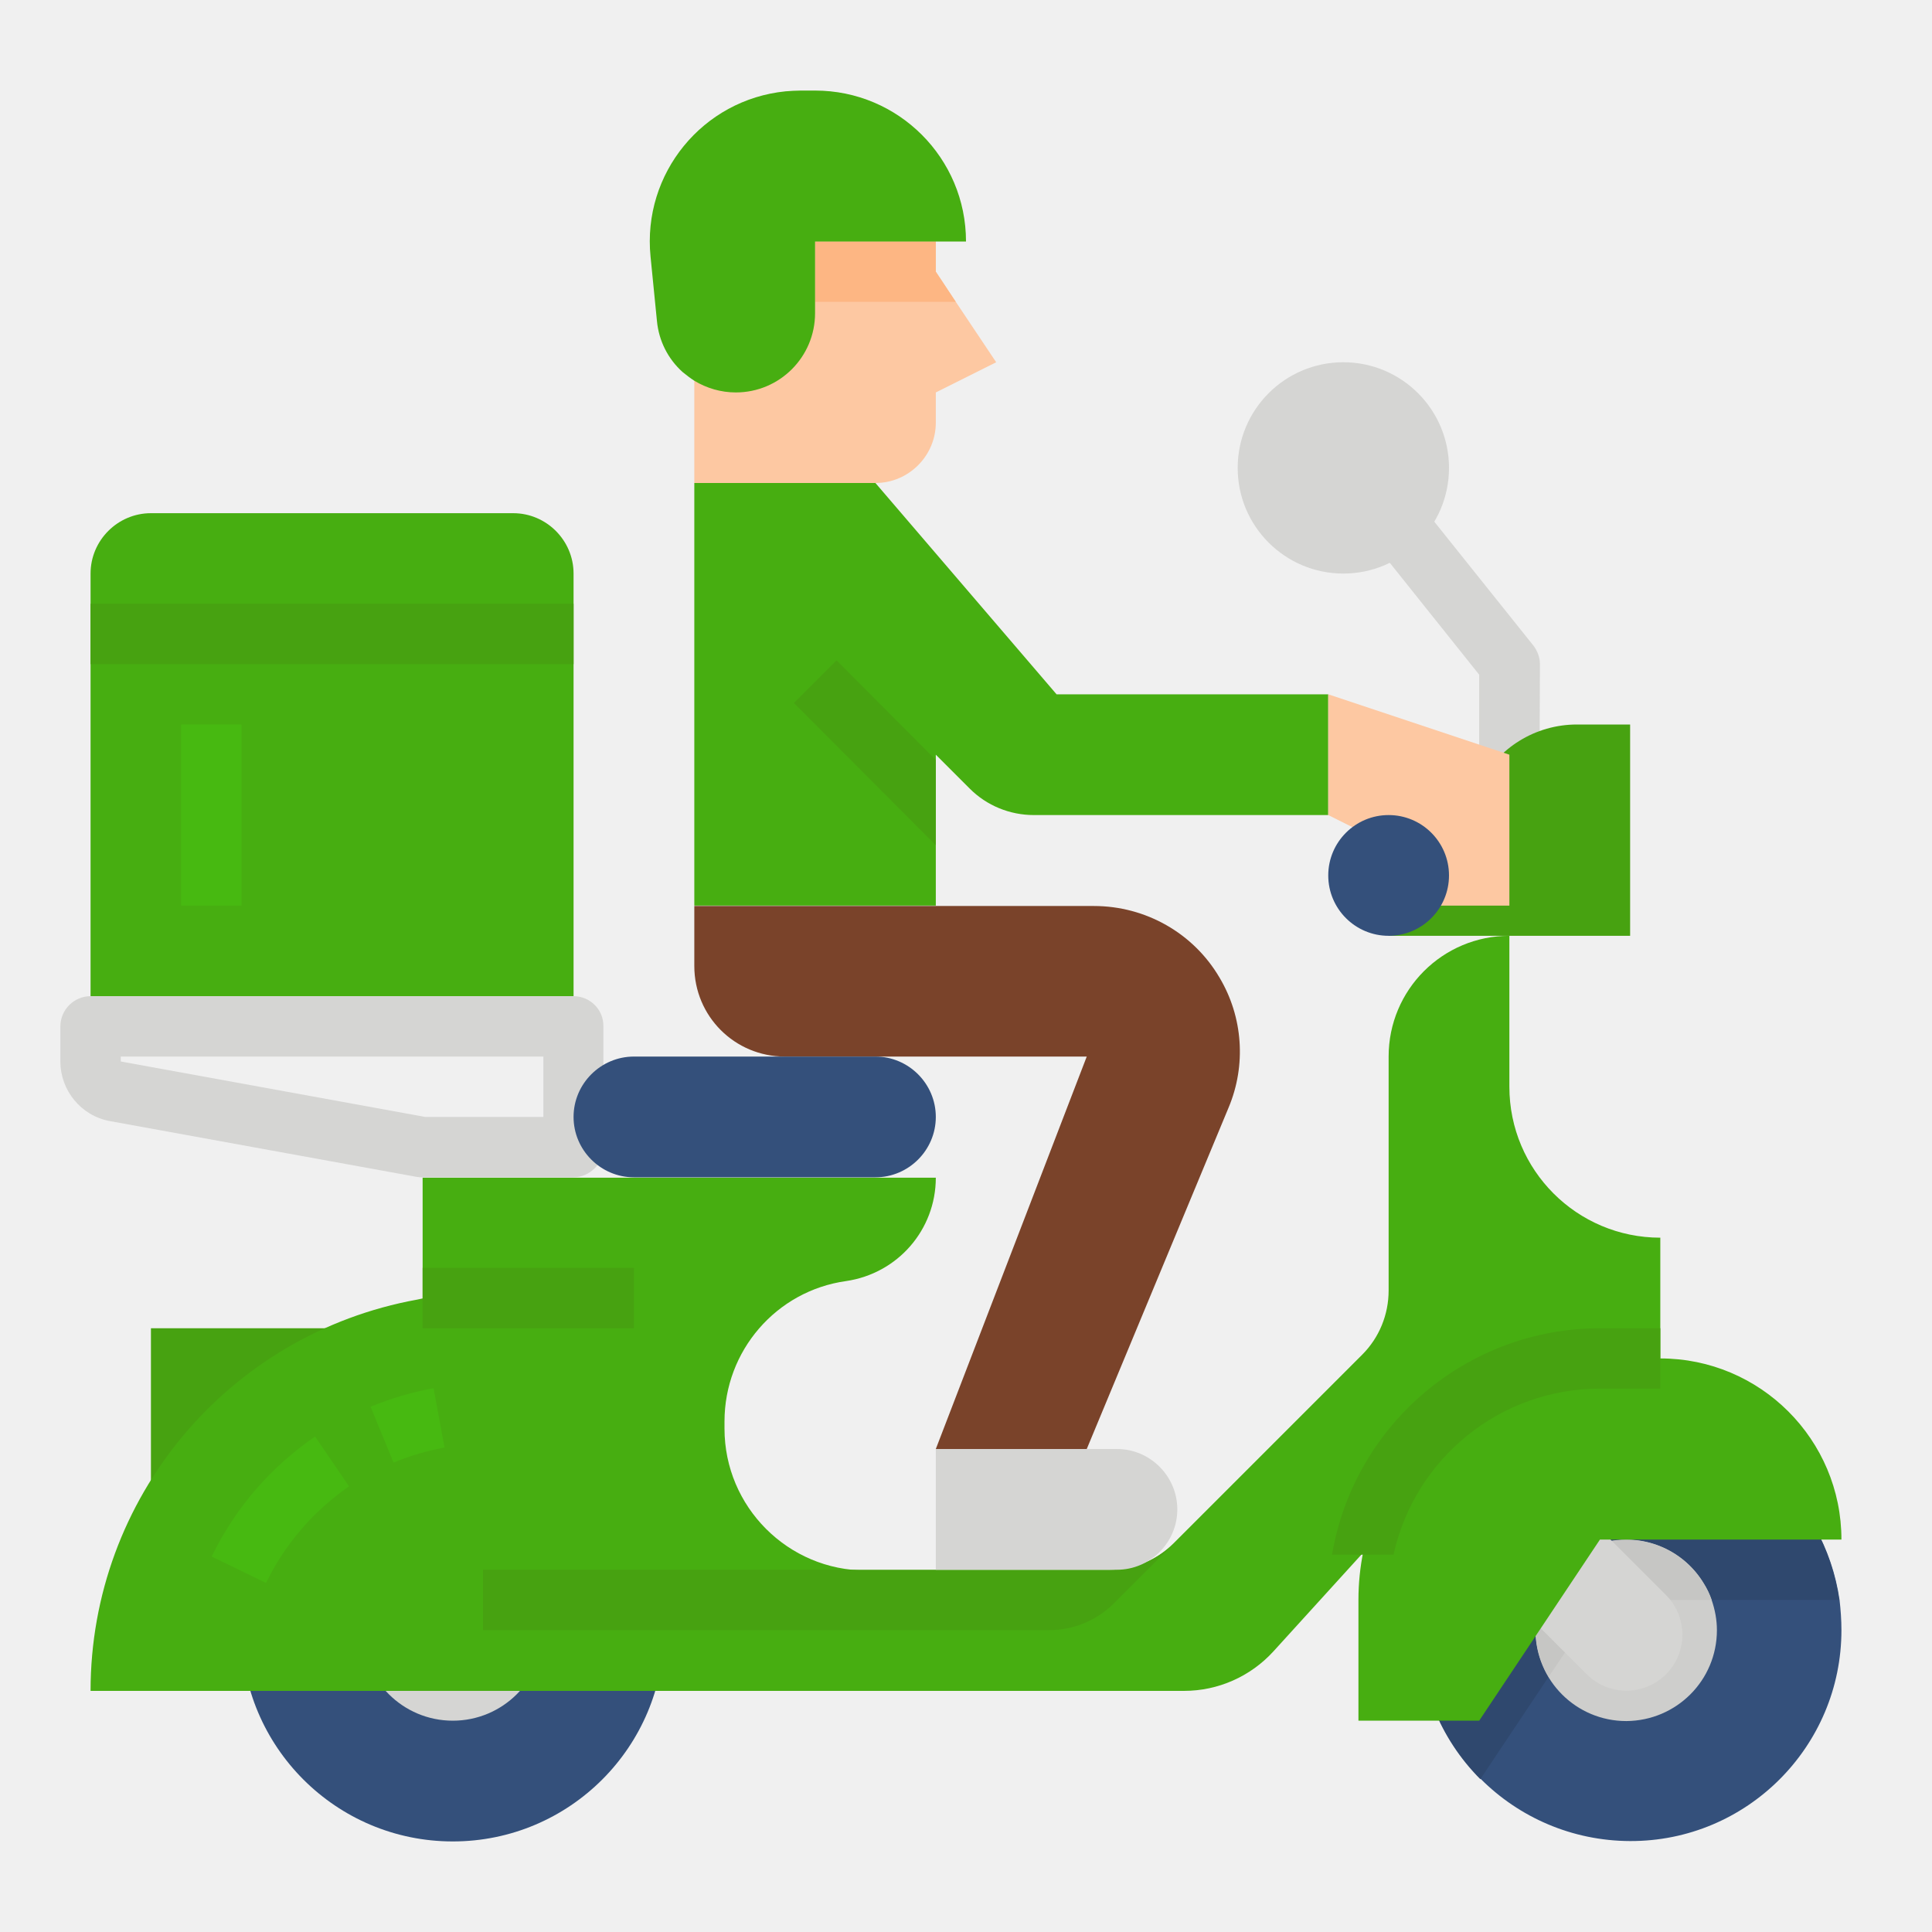
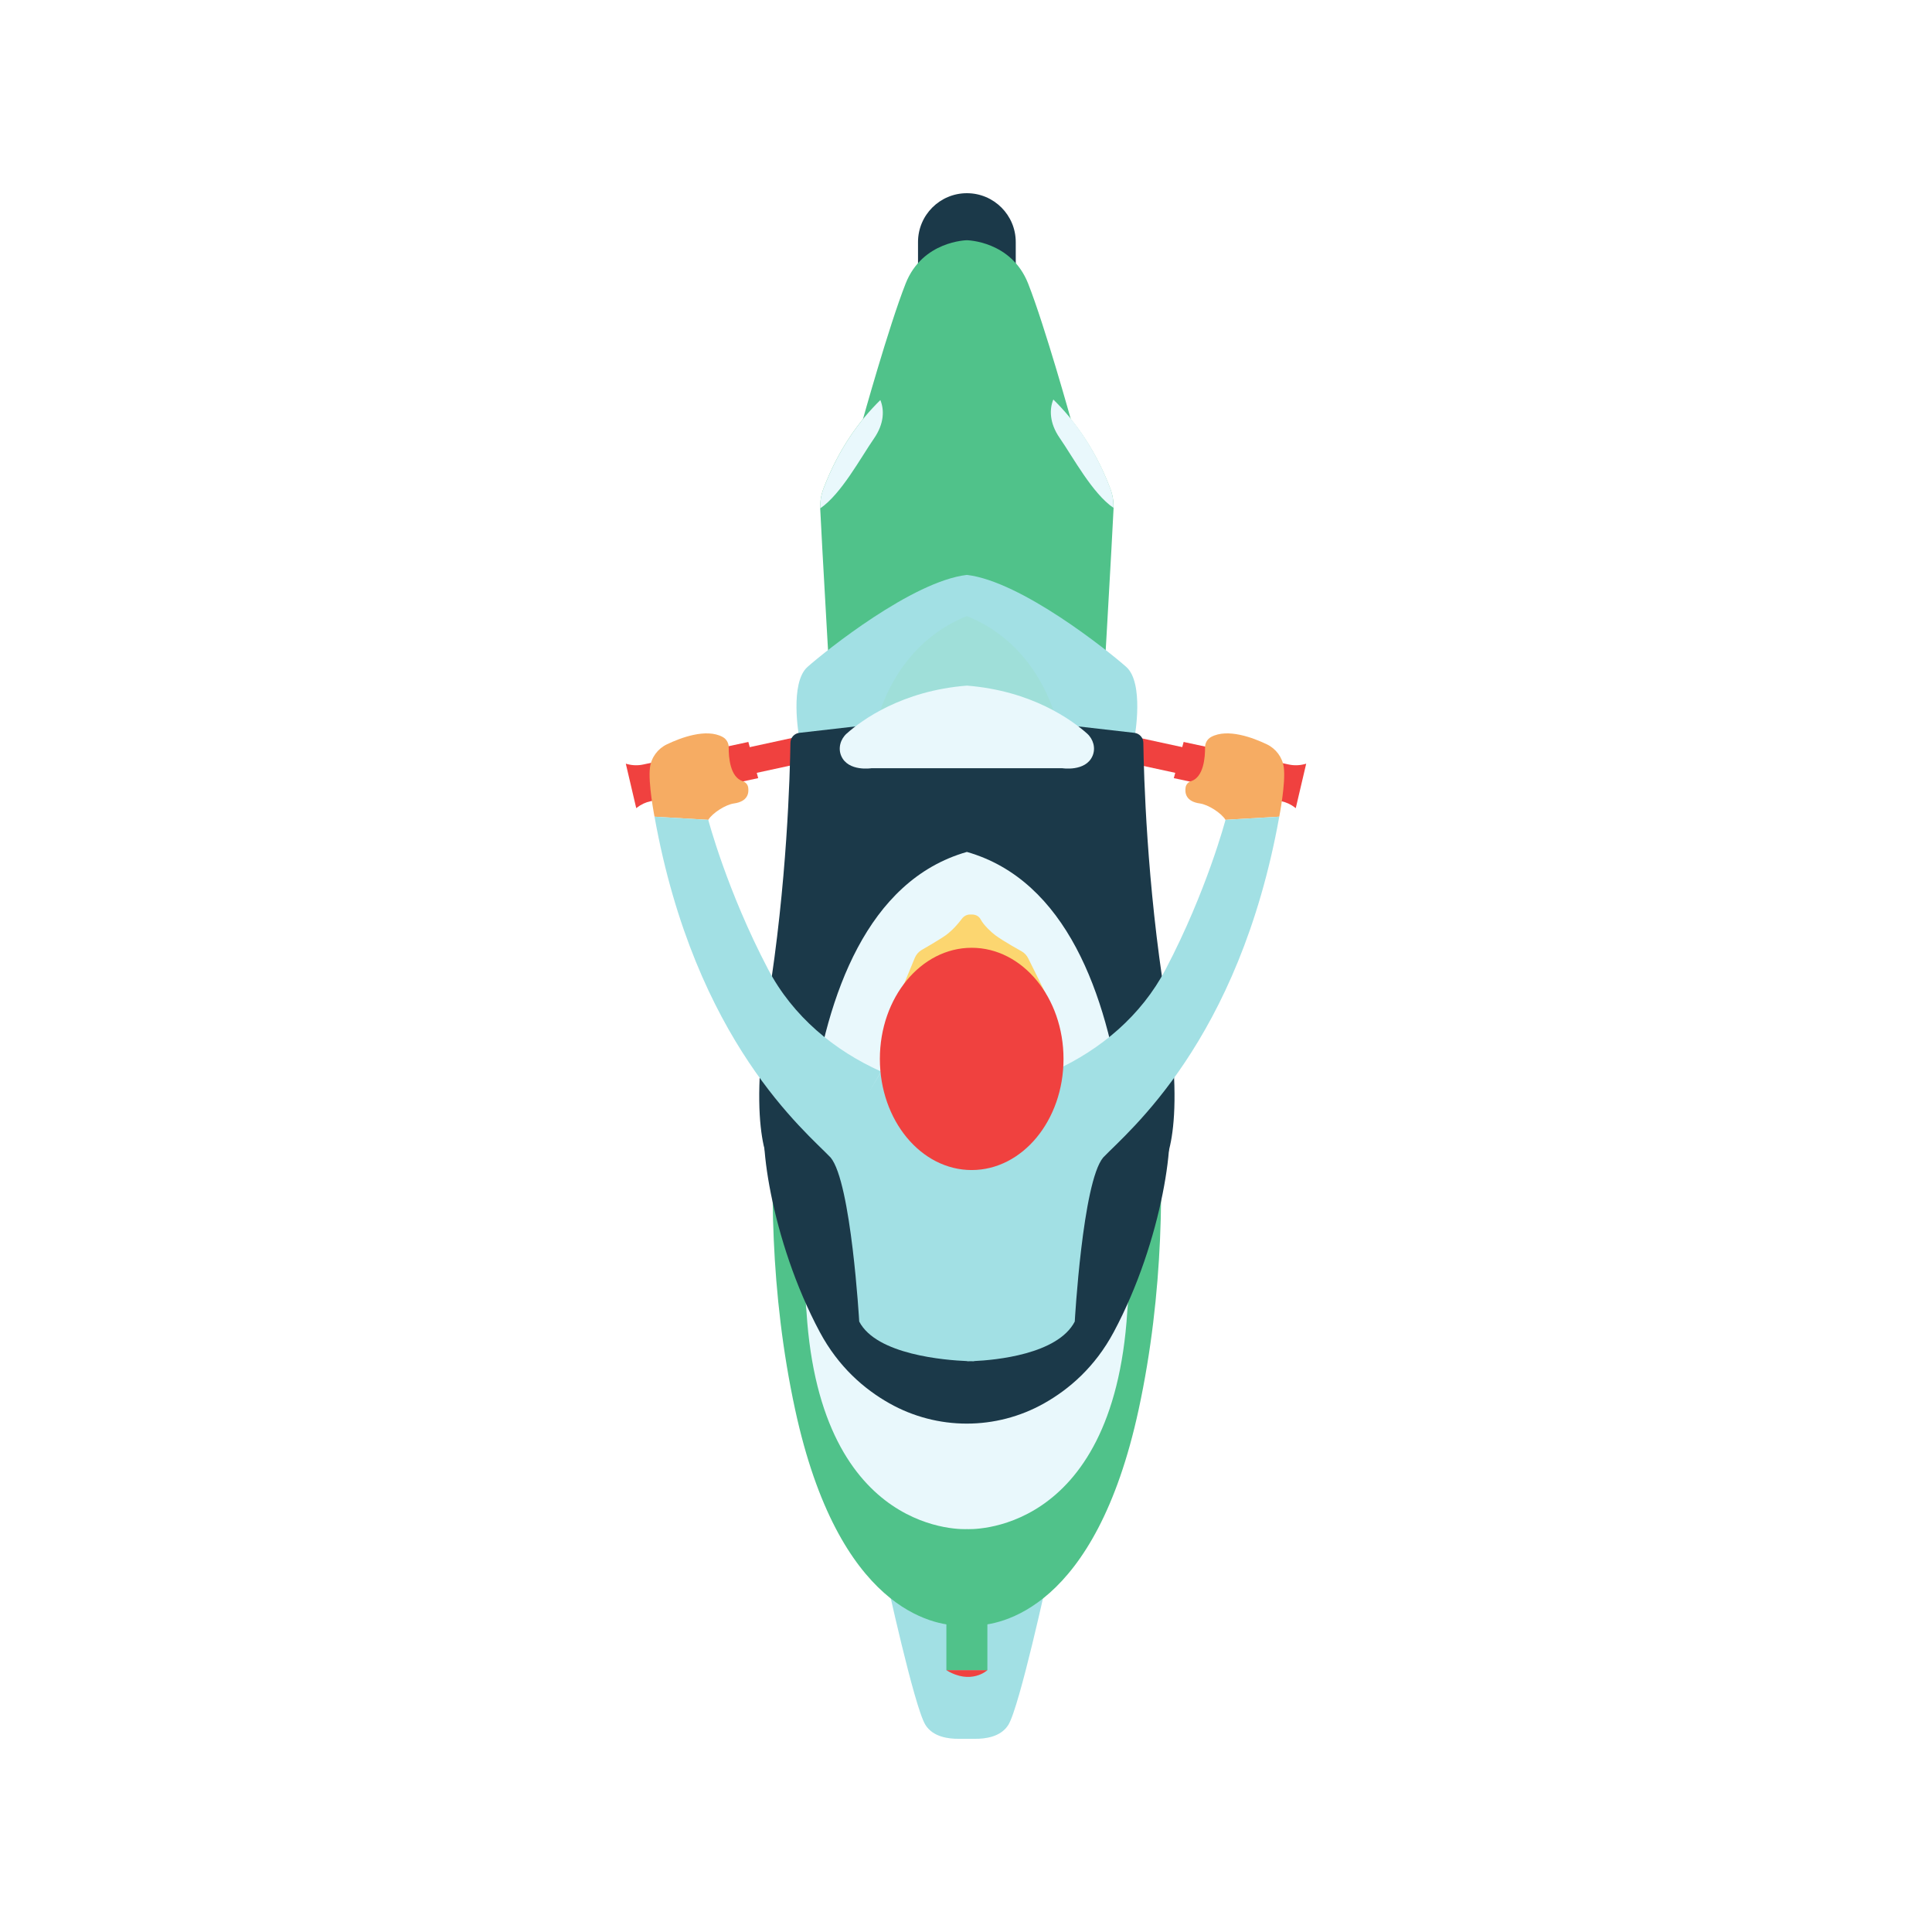
- <svg xmlns="http://www.w3.org/2000/svg" version="1.1" id="Layer_1" x="0px" y="0px" viewBox="0 0 512 512" style="enable-background:new 0 0 512 512;" xml:space="preserve">
-   <style type="text/css">
- 	.st0{fill:#D5D5D3;}
- 	.st1{fill:#FDC8A2;}
- 	.st2{fill:#FDB683;}
- 	.st3{fill:#47A211;}
- 	.st4{fill:#34507B;}
- 	.st5{fill:#47AE11;}
- 	.st6{fill:#47B911;}
- 	.st7{fill:#7A432A;}
- 	.st8{fill:#2F486E;}
- 	.st9{fill:#CECECC;}
- 	.st10{fill:#C6C6C4;}
- </style>
-   <circle class="st0" cx="356" cy="124" r="28" />
-   <path class="st0" d="M408,200h-16v-21.2L361.8,141l12.5-10l32,40c1.1,1.4,1.8,3.2,1.8,5L408,200z" />
-   <path class="st1" d="M264,96l-16,8v8c0,8.8-7.2,16-16,16h-48V48h64v24l5.3,8L264,96z" />
-   <path class="st2" d="M253.3,80H216V64h32v8L253.3,80z" />
-   <path class="st3" d="M40,352h56v48H40V352z" />
-   <circle class="st4" cx="120" cy="432" r="56" />
-   <circle class="st0" cx="120" cy="432" r="24" />
-   <path class="st5" d="M40,136h96c8.8,0,16,7.2,16,16v112l0,0H24l0,0V152C24,143.2,31.2,136,40,136z" />
-   <path class="st6" d="M48,192h16v48H48V192z" />
-   <path class="st3" d="M24,160h128v16H24V160z" />
-   <path class="st5" d="M311,409L361,359c4.5-4.5,7-10.6,7-17V280c0-17.7,14.3-32,32-32v40c0,22.1,17.9,40,40,40v32h-17.8  c-9,0-17.6,3.8-23.7,10.5l-61,67.1c-6.1,6.7-14.7,10.5-23.7,10.5H24c0-51,36.4-94.6,86.6-103.7l1.4-0.3v-32h136  c0,13.8-10.1,25.4-23.8,27.4c-18.5,2.6-32.2,18.5-32.2,37.2v1.9c0,20.7,16.8,37.6,37.6,37.6h64.5C300.4,416,306.5,413.5,311,409  L311,409z" />
-   <path class="st6" d="M104.3,387.6l-6.1-14.8c5.4-2.2,11-3.9,16.7-4.9l2.9,15.7C113.1,384.5,108.6,385.8,104.3,387.6z" />
-   <path class="st6" d="M70.5,419.5l-14.4-7c6.2-12.8,15.6-23.7,27.4-31.8l9,13.2C83.1,400.4,75.5,409.2,70.5,419.5L70.5,419.5z" />
-   <path class="st0" d="M152,264H24c-4.4,0-8,3.6-8,8v9.3c0,7.7,5.5,14.4,13.1,15.8l81.4,14.8c0.5,0.1,1,0.1,1.4,0.1h40  c4.4,0,8-3.6,8-8v-32C160,267.6,156.4,264,152,264z M144,296h-31.3L32,281.3V280h112V296z" />
-   <path class="st5" d="M256,64h-40v19c0,11.6-9.4,21-21,21c-3.9,0-7.7-1.1-11-3.1c-1.1-0.7-2.1-1.5-3.1-2.3c-3.9-3.5-6.3-8.3-6.8-13.5  L172.4,68c-2.2-22,13.8-41.6,35.8-43.8c1.3-0.1,2.7-0.2,4-0.2h3.8C238.1,24,256,41.9,256,64z" />
-   <path class="st7" d="M184,240v16c0,13.3,10.7,24,24,24h80l-40,104h40l37.6-90.5c4.7-11.2,3.8-24-2.4-34.4c-6.9-11.8-19.6-19-33.3-19  H184z" />
-   <path class="st5" d="M280,184l-48-56h-48v112h64v-40l9,9c4.5,4.5,10.6,7,17,7H352v-32H280z" />
-   <path class="st3" d="M368,248h64v-56h-14.1c-11,0-21,6.2-25.9,16l-24,8V248z" />
-   <path class="st4" d="M488,432c0,30.9-25.1,56-56,55.9s-56-25.1-55.9-56s25.1-56,56-55.9c27.8,0,51.4,20.5,55.4,48  C487.8,426.6,488,429.3,488,432z" />
-   <path class="st8" d="M487.4,424H424l-31.7,47.5c-21.8-21.9-21.7-57.4,0.2-79.2c21.9-21.8,57.4-21.7,79.2,0.2  C480.2,401,485.7,412.1,487.4,424z" />
-   <path class="st9" d="M455,432c0,13.3-10.7,24-24,24.1c-13.3,0-24-10.7-24.1-24c0-13.3,10.7-24,24-24.1c10.2,0,19.3,6.4,22.7,16  C454.5,426.6,455,429.3,455,432z" />
-   <path class="st10" d="M453.6,424H424l-13.6,20.4c-6.8-11.4-3.2-26.1,8.2-32.9s26.1-3.2,32.9,8.2C452.4,421,453.1,422.5,453.6,424z" />
-   <path class="st0" d="M396,419.2l24.5,24.5c5.8,5.8,15.2,5.8,21,0c0,0,0,0,0,0c5.8-5.8,5.8-15.2,0-21c0,0,0,0,0,0L417,398.2  L396,419.2z" />
-   <path class="st5" d="M360,456h32l32-48h64c0-26.5-21.5-48-48-48h-16c-35.3,0-64,28.7-64,64V456z" />
-   <path class="st1" d="M352,184v32l16,8v16h32v-40L352,184z" />
-   <circle class="st4" cx="368" cy="232" r="16" />
-   <g>
-     <path class="st3" d="M112,336h56v16h-56V336z" />
-     <path class="st3" d="M278.1,432H128v-16h166.1c6.4,0,12.5-2.5,17-7l1-1l-17,17C290.5,429.5,284.4,432,278.1,432z" />
-     <path class="st3" d="M424,352c-35.1,0-65.1,25.4-71,60h16.3c5.7-25.7,28.4-44,54.7-44h16v-16H424z" />
+ <svg xmlns="http://www.w3.org/2000/svg" height="666.667" viewBox="0 0 666.667 666.667" width="666.667">
+   <g transform="matrix(.1333333 0 0 -.1333333 0 666.6667)">
+     <path d="m5000 0h-5000.004v5000h5000.004z" fill="#fff" />
+     <g fill="#f0413f">
+       <path d="m3061.32 2995.61-155.81 33.82 14.6 67.27 155.81-33.82z" />
+       <path d="m3066.6 3079.1 268.78-57.64c13.52-2.9 27.53-2.55 40.89 1.01l4.15 1.12-27-115.1-2.03 1.57c-10.37 8.07-22.43 13.68-35.28 16.44l-278.32 59.7 25.5 93.77c1.12-.28 2.2-.62 3.31-.87" />
+       <path d="m1938.67 2995.61-14.6 67.27 155.82 33.82 14.6-67.27z" />
+     </g>
+     <path d="m2502.28 918.832h-209.32s72.68-334.352 101.75-382.32c19.38-31.981 60.73-36.821 86.14-36.5 14.29.187 28.57.187 42.86 0 25.41-.321 66.76 4.519 86.14 36.5 29.08 47.968 101.76 382.32 101.76 382.32z" fill="#a2e0e4" />
+     <path d="m2449.23 814.012h106.11v-136.43h-106.11z" fill="#50c28a" />
+     <path d="m2502.28 4055.19c-69.85 0-126.47 56.61-126.47 126.46v191.89c0 69.84 56.62 126.46 126.47 126.46s126.47-56.62 126.47-126.46v-191.89c0-69.85-56.62-126.46-126.47-126.46" fill="#1b3949" />
+     <path d="m2660.73 4266.34c-43.61 110.48-158.45 111.93-158.45 111.93s-114.84-1.45-158.44-111.93c-43.62-110.48-111.94-356.14-111.94-356.14l270.38 31.98 270.38-31.98s-68.32 245.66-111.93 356.14" fill="#50c28a" />
+     <path d="m2849.17 3100.73h-693.84s-31.59 548.79-32.63 583.06v.53c-.56 17.88 2.51 35.67 8.71 51.89 38.7 101.35 92.33 175.05 146.93 228.43 62.13 60.61 125.31 94.81 168.68 113.13 35.84 15.08 74.69 15.08 110.53 0 81.45-34.37 232.9-124.82 315.61-341.56 6.28-16.39 9.34-34.36 8.72-52.42-1.05-34.27-32.71-583.06-32.71-583.06" fill="#50c28a" />
+     <path d="m2946.79 2533.84h-889.01s-131.15-575.65 0-1181.83c112.41-519.569 358.69-558.549 426.76-559.088 11.83-.09 23.66-.09 35.48 0 68.07.539 314.36 39.519 426.77 559.088 131.14 606.18 0 1181.83 0 1181.83" fill="#50c28a" />
+     <path d="m2914.57 3274.19c-47.04 41.5-271.17 221.37-412.29 237.97-141.12-16.6-365.25-196.47-412.28-237.97-47.04-41.5-22.14-179.85-22.14-179.85h434.42 434.42s24.91 138.35-22.13 179.85" fill="#a2e0e4" />
+     <path d="m3016.7 2410.27c-48.98 302.19-56.58 586.73-57.75 667.66-.2 13.1-10.07 23.96-23.09 25.45-144.52 16.57-289.05 33.14-433.58 49.72-144.52-16.58-289.05-33.15-433.58-49.72-13.01-1.49-22.89-12.35-23.08-25.45-1.17-80.93-8.77-365.47-57.76-667.66-57.96-357.59 11.99-436.05 11.99-436.05 58.66 331.46 502.43 715.16 502.43 715.16s443.77-383.7 502.44-715.16c0 0 69.95 78.46 11.98 436.05" fill="#1b3949" />
+     <path d="m2502.28 2795.22c-516.54-147.59-415.07-1189.89-415.07-1189.89 36.89-585.89 415.07-562.65 415.07-562.65s378.18-23.24 415.08 562.65c0 0 101.46 1042.3-415.08 1189.89" fill="#e9f8fc" />
+     <path d="m2502.28 3405.52c-233.31-93.76-250.75-359.79-250.75-359.79h250.75 250.76s-17.45 266.03-250.76 359.79" fill="#9fdfd9" />
+     <path d="m2813.21 3101.7c-39.48 35.02-142.8 110.61-310.93 123.93-168.13-13.32-271.45-88.91-310.92-123.93-16.33-14.48-22.91-37.87-14.28-57.93 17.97-41.74 78.81-31.84 78.81-31.84h246.39 246.39s60.85-9.9 78.81 31.84c8.63 20.06 2.05 43.45-14.27 57.93" fill="#e9f8fc" />
+     <path d="m2261.81 3865.08c-35-50.59-84.65-143.6-139.11-180.76-.56 17.88 2.51 35.67 8.71 51.89 38.7 101.35 92.33 175.05 146.93 228.43 10.25-24.78 10.46-60.66-16.53-99.56" fill="#e9f8fc" />
+     <path d="m2742.51 3866.5c35.01-50.59 84.66-143.61 139.11-180.77.57 17.88-2.51 35.68-8.71 51.9-38.7 101.35-92.32 175.05-146.93 228.43-10.24-24.77-10.45-60.67 16.53-99.56" fill="#e9f8fc" />
+     <path d="m2449.23 677.582h106.11s-42.15-39.25-106.11 0" fill="#f0413f" />
+     <path d="m1933.4 3079.1-268.78-57.64c-13.52-2.9-27.53-2.55-40.89 1.01l-4.15 1.12 27-115.1 2.03 1.57c10.38 8.07 22.44 13.68 35.28 16.44l278.32 59.7-25.51 93.77c-1.1-.28-2.19-.62-3.3-.87" fill="#f0413f" />
+     <path d="m2331.1 2432.82 36.46 88.28c3.43 8.3 9.41 15.3 17.07 19.99 0 0 46.52 26.62 63.12 38.6 8.59 6.2 22.95 18.04 41.94 42.95 4.97 6.52 12.5 10.59 20.7 10.59h5.52c8.92 0 17.69-4.37 21.81-12.28 8.04-15.43 28.15-33.96 38.4-41.53 21.31-15.76 68.94-42.1 68.94-42.1 6.82-4.16 12.32-10.17 15.87-17.33l45.82-92.29z" fill="#fcd670" />
+     <path d="m1726 3073.72c35.36 16.9 101.51 42.09 144.18 19.04 9.85-5.32 15.82-15.79 15.72-26.98-.23-25.53 3.49-77.1 36.33-87.52 7.35-2.33 12.88-8.49 14.05-16.11 2.27-14.81-.96-36.47-36.9-41.49-21.63-3.03-55.46-24.6-66.38-42.38l-139.13 8.16s-17.19 87.99-11.68 127.82c3.58 25.89 20.22 48.19 43.81 59.46" fill="#f6ac63" />
+     <path d="m3278.59 3073.72c-35.35 16.9-101.51 42.09-144.18 19.04-9.86-5.32-15.82-15.79-15.72-26.98.23-25.53-3.49-77.1-36.33-87.52-7.35-2.33-12.88-8.49-14.05-16.11-2.27-14.81.95-36.47 36.9-41.49 21.63-3.03 55.46-24.6 66.37-42.38l139.14 8.16s17.19 87.99 11.69 127.82c-3.59 25.89-20.24 48.19-43.82 59.46" fill="#f6ac63" />
+     <path d="m3017.31 2134.17c-30.53 58.7-132.55 78.51-132.55 78.51l-382.78-676.32-382.78 676.32s-102.02-19.81-132.55-78.51c-30.52-58.71 8.09-344.19 134.9-581.38 48.58-90.86 115.78-148.3 180.2-184.58 124.28-70 276.18-70 400.45 0 64.42 36.28 131.62 93.72 180.21 184.58 126.8 237.19 165.42 522.67 134.9 581.38" fill="#1b3949" />
+     <path d="m3171.59 2878.28s-48.12-183.26-154.58-386.17c-63.47-121.02-168.88-208.43-286.58-262.39-28.66 8.91-61.65 12.78-98.91 9.43-77 6.91-276.3-48.82-351.34-13.06 0 0-12.07-20.2-28.86-48.4l28.86 49.27c-120.12 53.72-228.04 142.07-292.6 265.15-106.45 202.91-154.58 386.17-154.58 386.17l-139.13 8.16c105.09-583.52 393.03-816.02 455.84-882.23 53.22-63.82 73.95-424.36 73.95-424.36 44.51-85.97 222.39-100.04 279.47-102.35v-.46s3.07.01 8.53.17c5.9-.16 9.23-.17 9.23-.17v.52c54.19 2.49 216.47 17.06 260.6 102.29 0 0 20.17 360.54 73.4 424.36 62.81 66.21 350.75 298.71 455.83 882.23z" fill="#a2e0e4" />
+     <path d="m2277.09 2259.54c0 158.84 106.39 287.61 237.64 287.61 131.24 0 237.64-128.77 237.64-287.61s-106.4-287.6-237.64-287.6c-131.25 0-237.64 128.76-237.64 287.6" fill="#f0413f" />
  </g>
-   <path class="st4" d="M168,280h64c8.8,0,16,7.2,16,16l0,0c0,8.8-7.2,16-16,16h-64c-8.8,0-16-7.2-16-16l0,0  C152,287.2,159.2,280,168,280z" />
-   <path class="st3" d="M248,201.4L221.7,175l-11.3,11.3L248,224V201.4z" />
-   <path class="st0" d="M248,384h48c8.8,0,16,7.2,16,16s-7.2,16-16,16h-48l0,0V384L248,384z" />
</svg>
